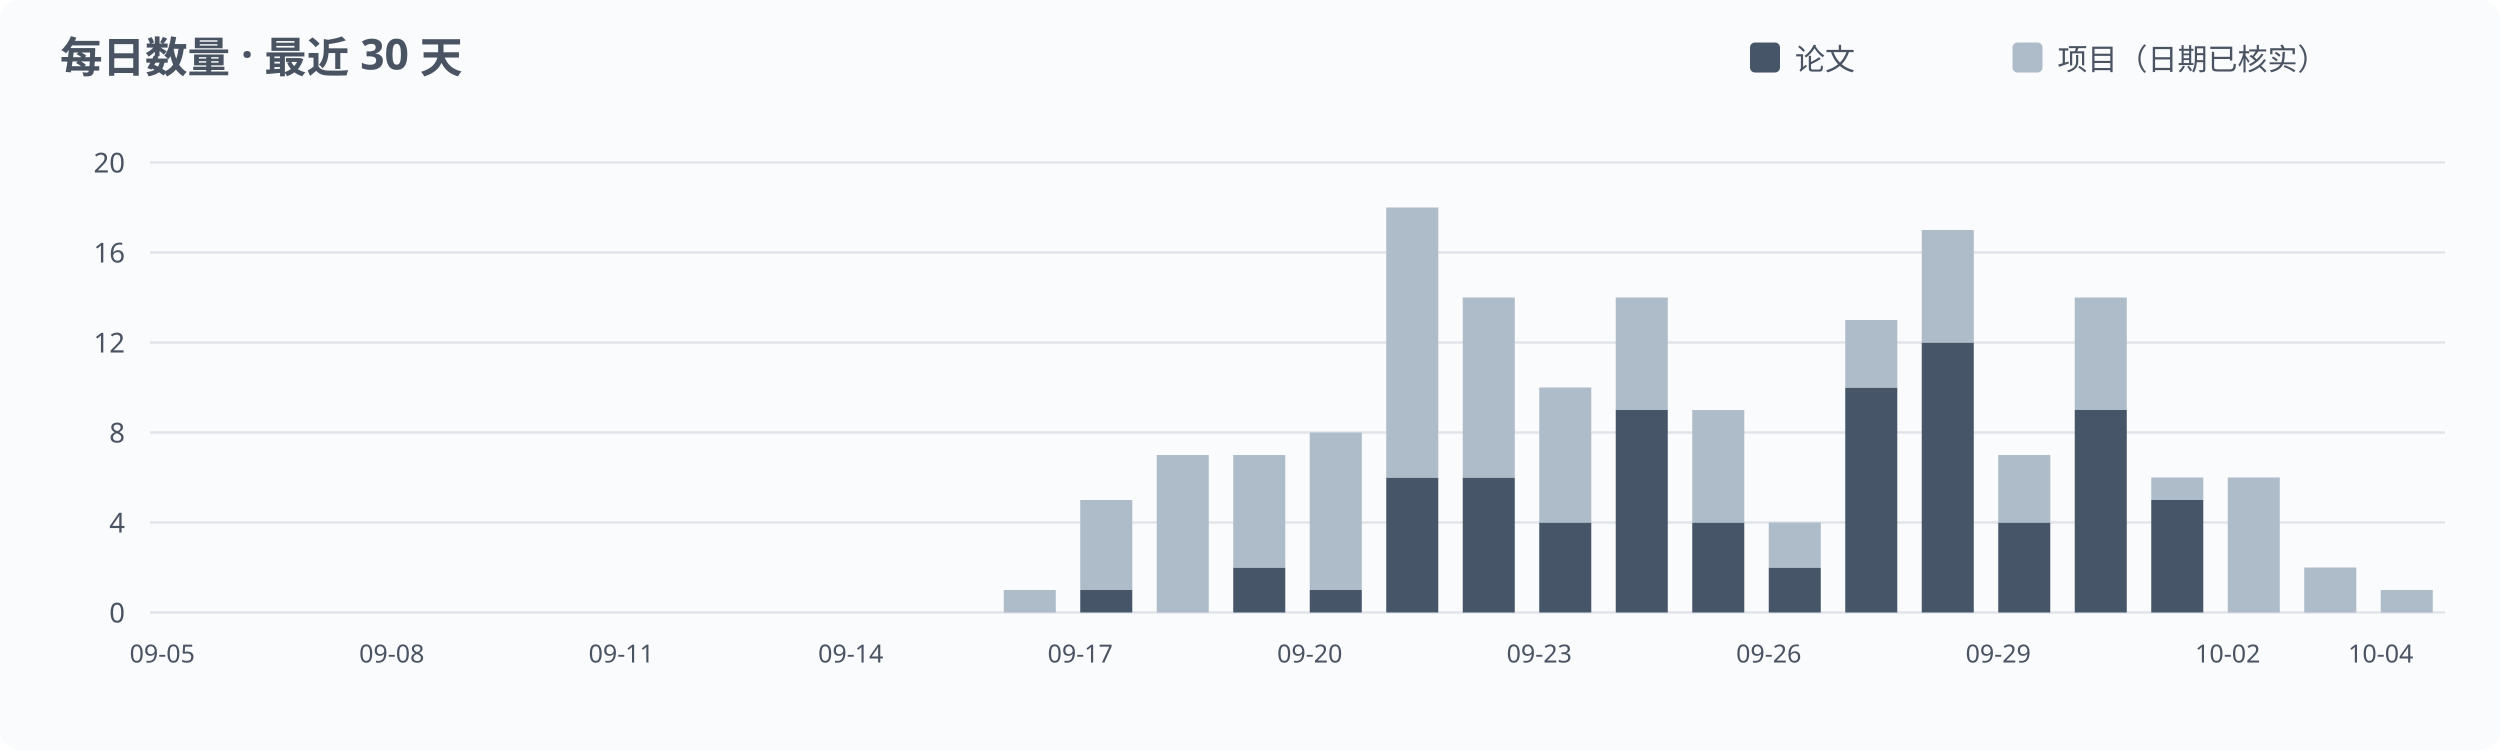
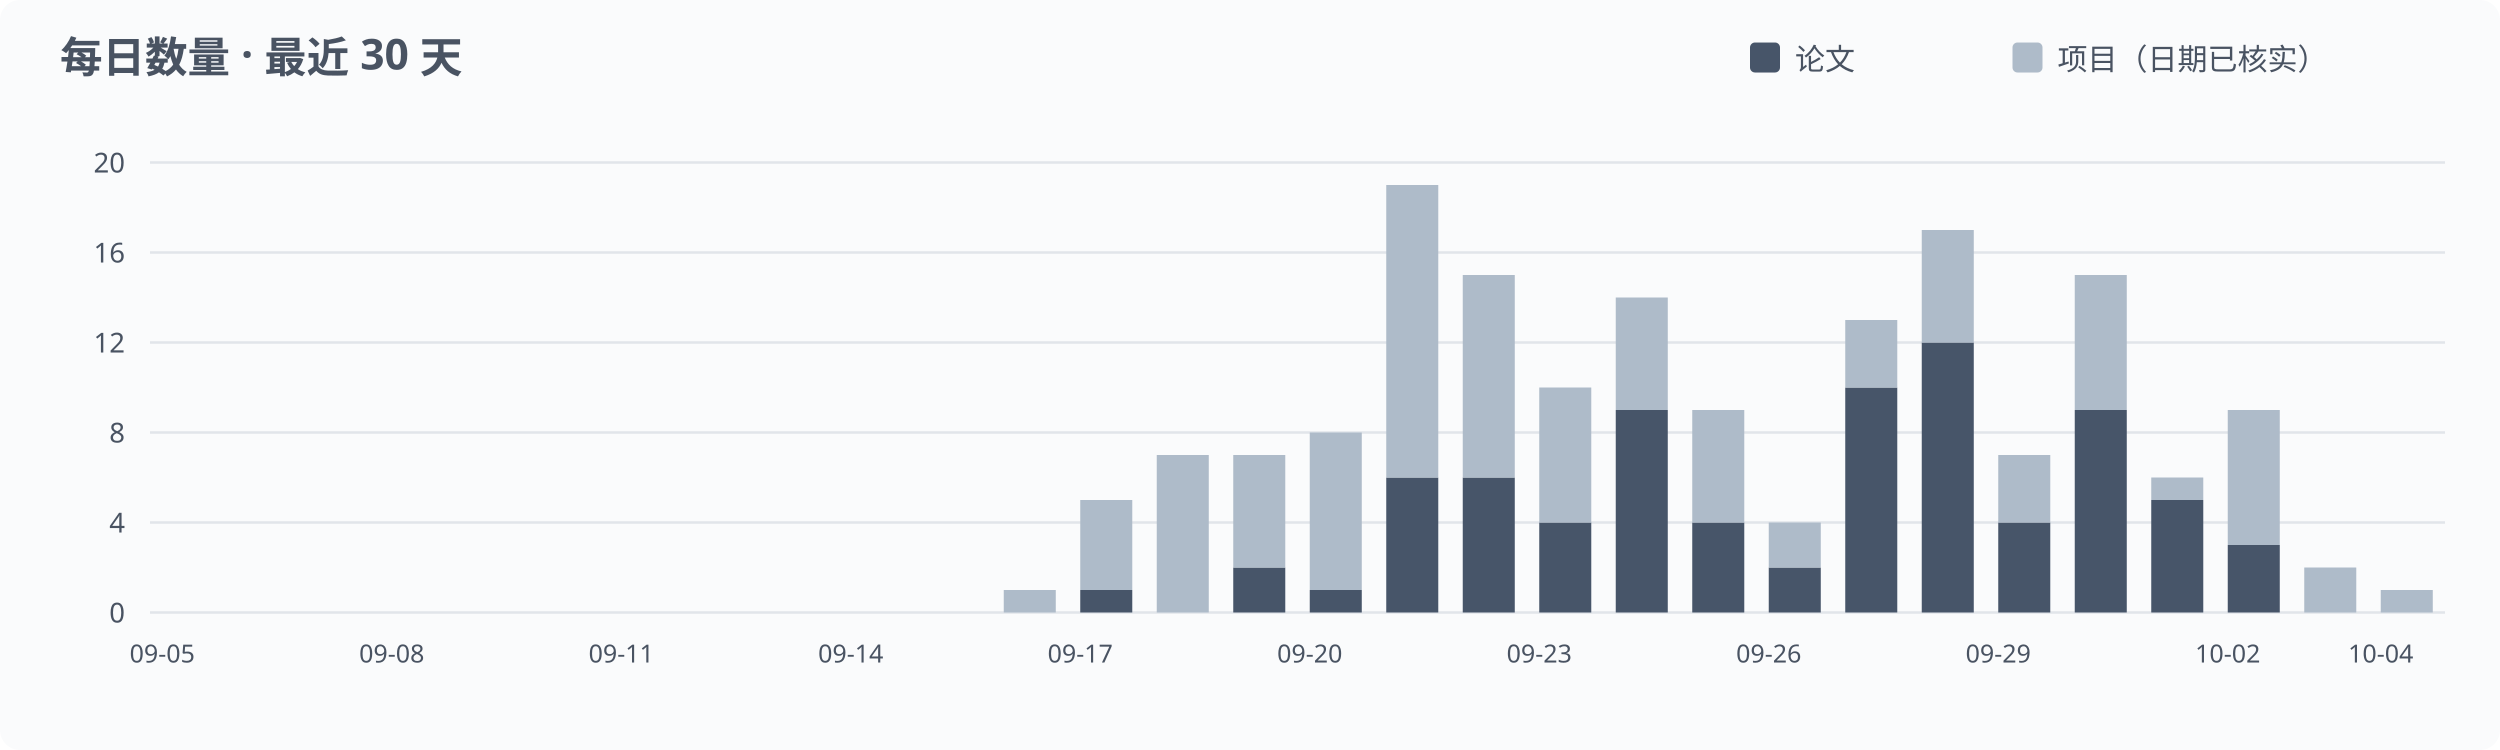
<svg xmlns="http://www.w3.org/2000/svg" width="1000" height="300" viewBox="0 0 1000 300" role="img" aria-labelledby="title desc">
  <rect width="100%" height="100%" rx="8" fill="#fafbfc" />
  <g font-family="system-ui,sans-serif" fill="#495362">
    <text x="24" y="29" font-size="17" font-weight="600">每日数量 · 最近 30 天</text>
    <rect x="700" y="17" width="12" height="12" rx="2" fill="#475569" />
    <text x="718" y="28" font-size="12">论文</text>
    <rect x="805" y="17" width="12" height="12" rx="2" fill="#aebbc9" />
    <text x="823" y="28" font-size="12">项目（日期已核实）</text>
    <path d="M60 245.0H978" stroke="#e1e5ea" />
    <text x="50" y="249.0" text-anchor="end" font-size="11">0</text>
    <path d="M60 209.0H978" stroke="#e1e5ea" />
    <text x="50" y="213.0" text-anchor="end" font-size="11">4</text>
    <path d="M60 173.0H978" stroke="#e1e5ea" />
    <text x="50" y="177.0" text-anchor="end" font-size="11">8</text>
    <path d="M60 137.0H978" stroke="#e1e5ea" />
    <text x="50" y="141.0" text-anchor="end" font-size="11">12</text>
    <path d="M60 101.0H978" stroke="#e1e5ea" />
    <text x="50" y="105.0" text-anchor="end" font-size="11">16</text>
    <path d="M60 65.0H978" stroke="#e1e5ea" />
    <text x="50" y="69.0" text-anchor="end" font-size="11">20</text>
    <rect x="64.90" y="245.00" width="20.81" height="0.00" fill="#475569" />
    <rect x="64.90" y="245.00" width="20.81" height="0.00" fill="#aebbc9" />
    <text x="64.90" y="265" text-anchor="middle" font-size="10">09-05</text>
    <rect x="95.50" y="245.00" width="20.81" height="0.00" fill="#475569" />
    <rect x="95.50" y="245.00" width="20.81" height="0.00" fill="#aebbc9" />
    <rect x="126.10" y="245.00" width="20.81" height="0.00" fill="#475569" />
    <rect x="126.10" y="245.00" width="20.81" height="0.00" fill="#aebbc9" />
    <rect x="156.70" y="245.00" width="20.81" height="0.00" fill="#475569" />
    <rect x="156.70" y="245.00" width="20.81" height="0.00" fill="#aebbc9" />
    <text x="156.70" y="265" text-anchor="middle" font-size="10">09-08</text>
    <rect x="187.30" y="245.00" width="20.81" height="0.00" fill="#475569" />
    <rect x="187.30" y="245.00" width="20.81" height="0.00" fill="#aebbc9" />
    <rect x="217.90" y="245.00" width="20.81" height="0.00" fill="#475569" />
    <rect x="217.90" y="245.00" width="20.81" height="0.00" fill="#aebbc9" />
    <rect x="248.50" y="245.00" width="20.81" height="0.00" fill="#475569" />
    <rect x="248.50" y="245.00" width="20.81" height="0.00" fill="#aebbc9" />
    <text x="248.50" y="265" text-anchor="middle" font-size="10">09-11</text>
    <rect x="279.10" y="245.00" width="20.81" height="0.00" fill="#475569" />
    <rect x="279.10" y="245.00" width="20.81" height="0.00" fill="#aebbc9" />
    <rect x="309.70" y="245.00" width="20.81" height="0.00" fill="#475569" />
    <rect x="309.70" y="245.00" width="20.81" height="0.00" fill="#aebbc9" />
    <rect x="340.30" y="245.00" width="20.81" height="0.00" fill="#475569" />
    <rect x="340.30" y="245.00" width="20.81" height="0.00" fill="#aebbc9" />
    <text x="340.30" y="265" text-anchor="middle" font-size="10">09-14</text>
    <rect x="370.90" y="245.00" width="20.81" height="0.00" fill="#475569" />
    <rect x="370.90" y="245.00" width="20.81" height="0.00" fill="#aebbc9" />
    <rect x="401.50" y="245.00" width="20.81" height="0.00" fill="#475569" />
    <rect x="401.50" y="236.00" width="20.81" height="9.00" fill="#aebbc9" />
    <rect x="432.10" y="236.00" width="20.81" height="9.00" fill="#475569" />
    <rect x="432.10" y="200.00" width="20.81" height="36.00" fill="#aebbc9" />
    <text x="432.10" y="265" text-anchor="middle" font-size="10">09-17</text>
    <rect x="462.70" y="245.00" width="20.81" height="0.00" fill="#475569" />
    <rect x="462.70" y="182.00" width="20.81" height="63.00" fill="#aebbc9" />
    <rect x="493.30" y="227.00" width="20.81" height="18.00" fill="#475569" />
    <rect x="493.30" y="182.00" width="20.81" height="45.00" fill="#aebbc9" />
    <rect x="523.90" y="236.00" width="20.81" height="9.00" fill="#475569" />
    <rect x="523.90" y="173.00" width="20.81" height="63.00" fill="#aebbc9" />
    <text x="523.90" y="265" text-anchor="middle" font-size="10">09-20</text>
    <rect x="554.50" y="191.00" width="20.81" height="54.00" fill="#475569" />
-     <rect x="554.50" y="83.00" width="20.81" height="108.00" fill="#aebbc9" />
+     <rect x="554.50" y="74.00" width="20.81" height="117.00" fill="#aebbc9" />
    <rect x="585.10" y="191.00" width="20.81" height="54.00" fill="#475569" />
-     <rect x="585.10" y="119.00" width="20.81" height="72.00" fill="#aebbc9" />
+     <rect x="585.10" y="110.00" width="20.81" height="81.00" fill="#aebbc9" />
    <rect x="615.70" y="209.00" width="20.81" height="36.00" fill="#475569" />
    <rect x="615.70" y="155.00" width="20.81" height="54.00" fill="#aebbc9" />
    <text x="615.70" y="265" text-anchor="middle" font-size="10">09-23</text>
    <rect x="646.30" y="164.00" width="20.81" height="81.00" fill="#475569" />
    <rect x="646.30" y="119.00" width="20.81" height="45.00" fill="#aebbc9" />
    <rect x="676.90" y="209.00" width="20.81" height="36.00" fill="#475569" />
    <rect x="676.90" y="164.00" width="20.81" height="45.00" fill="#aebbc9" />
    <rect x="707.50" y="227.00" width="20.81" height="18.00" fill="#475569" />
    <rect x="707.50" y="209.00" width="20.81" height="18.00" fill="#aebbc9" />
    <text x="707.50" y="265" text-anchor="middle" font-size="10">09-26</text>
    <rect x="738.10" y="155.00" width="20.81" height="90.00" fill="#475569" />
    <rect x="738.10" y="128.00" width="20.81" height="27.00" fill="#aebbc9" />
    <rect x="768.70" y="137.00" width="20.81" height="108.00" fill="#475569" />
    <rect x="768.70" y="92.00" width="20.81" height="45.00" fill="#aebbc9" />
    <rect x="799.30" y="209.00" width="20.81" height="36.00" fill="#475569" />
    <rect x="799.30" y="182.00" width="20.81" height="27.00" fill="#aebbc9" />
    <text x="799.30" y="265" text-anchor="middle" font-size="10">09-29</text>
    <rect x="829.90" y="164.00" width="20.81" height="81.00" fill="#475569" />
-     <rect x="829.90" y="119.00" width="20.81" height="45.00" fill="#aebbc9" />
+     <rect x="829.90" y="110.00" width="20.81" height="54.00" fill="#aebbc9" />
    <rect x="860.50" y="200.00" width="20.81" height="45.00" fill="#475569" />
    <rect x="860.50" y="191.00" width="20.81" height="9.00" fill="#aebbc9" />
-     <rect x="891.10" y="245.00" width="20.81" height="0.00" fill="#475569" />
-     <rect x="891.10" y="191.00" width="20.81" height="54.00" fill="#aebbc9" />
+     <rect x="891.10" y="218.00" width="20.81" height="27.00" fill="#475569" />
+     <rect x="891.10" y="164.00" width="20.81" height="54.00" fill="#aebbc9" />
    <text x="891.10" y="265" text-anchor="middle" font-size="10">10-02</text>
    <rect x="921.70" y="245.00" width="20.81" height="0.00" fill="#475569" />
    <rect x="921.70" y="227.00" width="20.81" height="18.00" fill="#aebbc9" />
    <rect x="952.30" y="245.00" width="20.81" height="0.00" fill="#475569" />
    <rect x="952.30" y="236.00" width="20.81" height="9.00" fill="#aebbc9" />
    <text x="952.30" y="265" text-anchor="middle" font-size="10">10-04</text>
  </g>
</svg>
